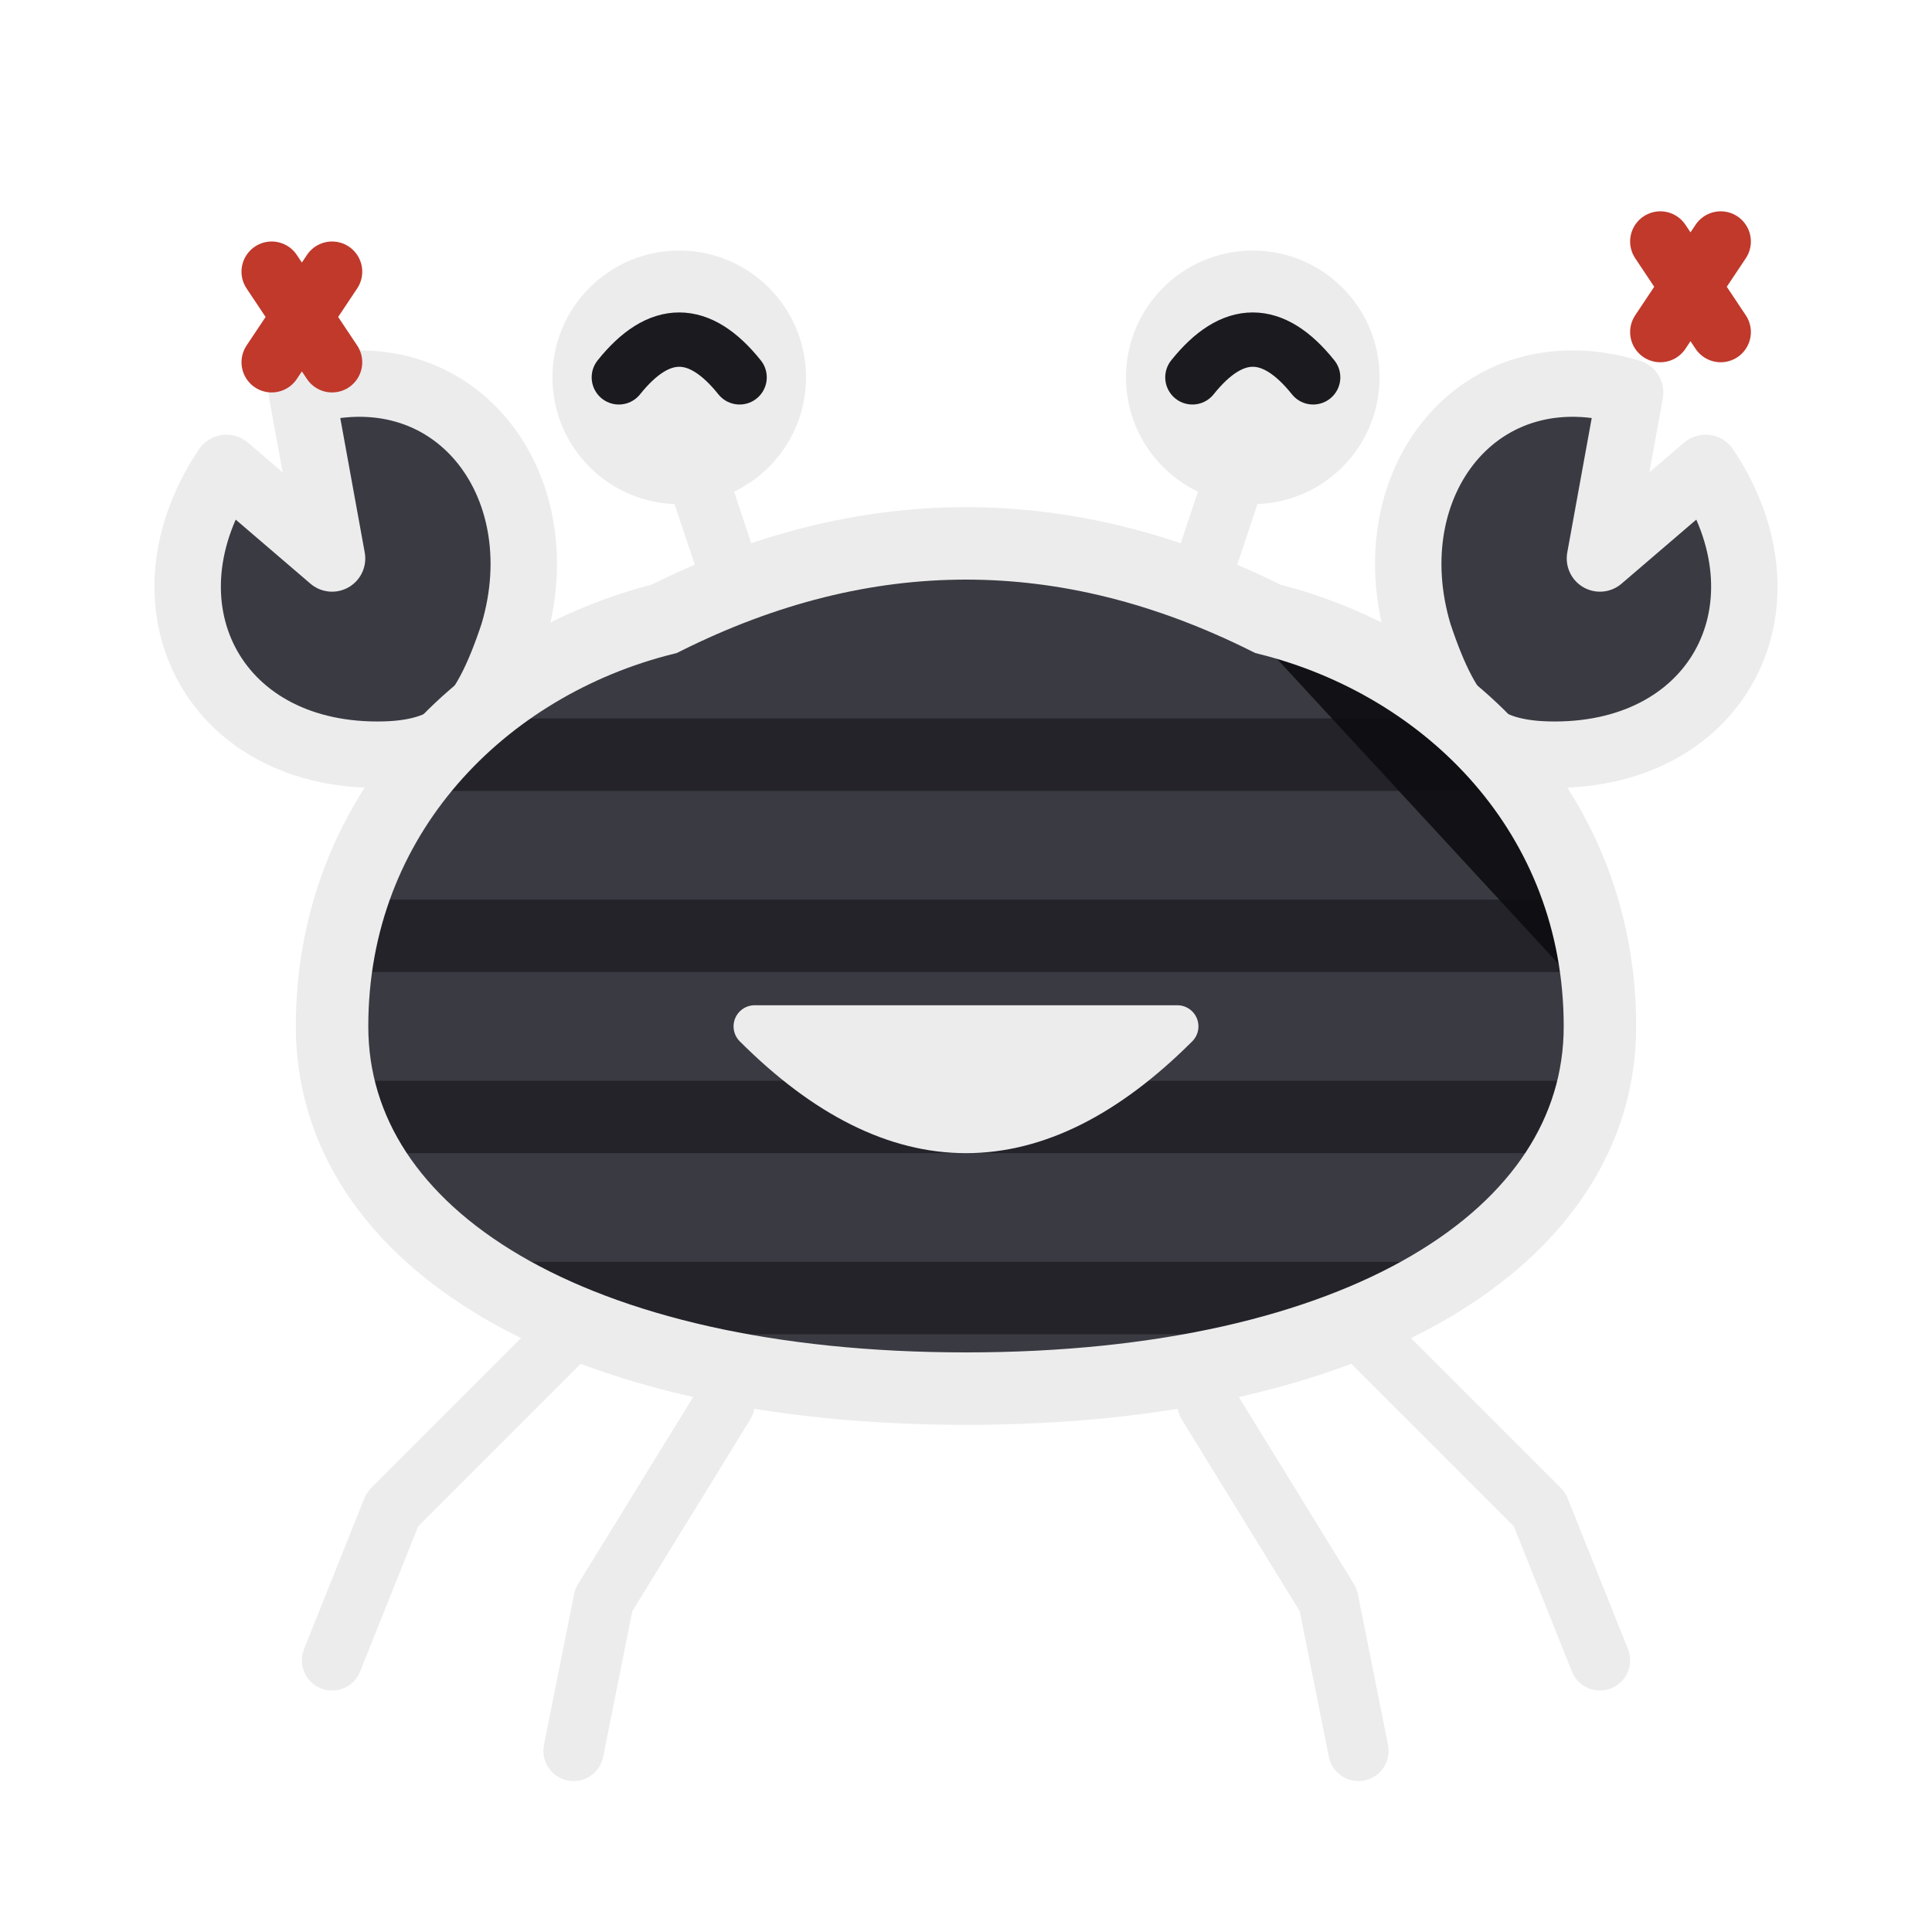
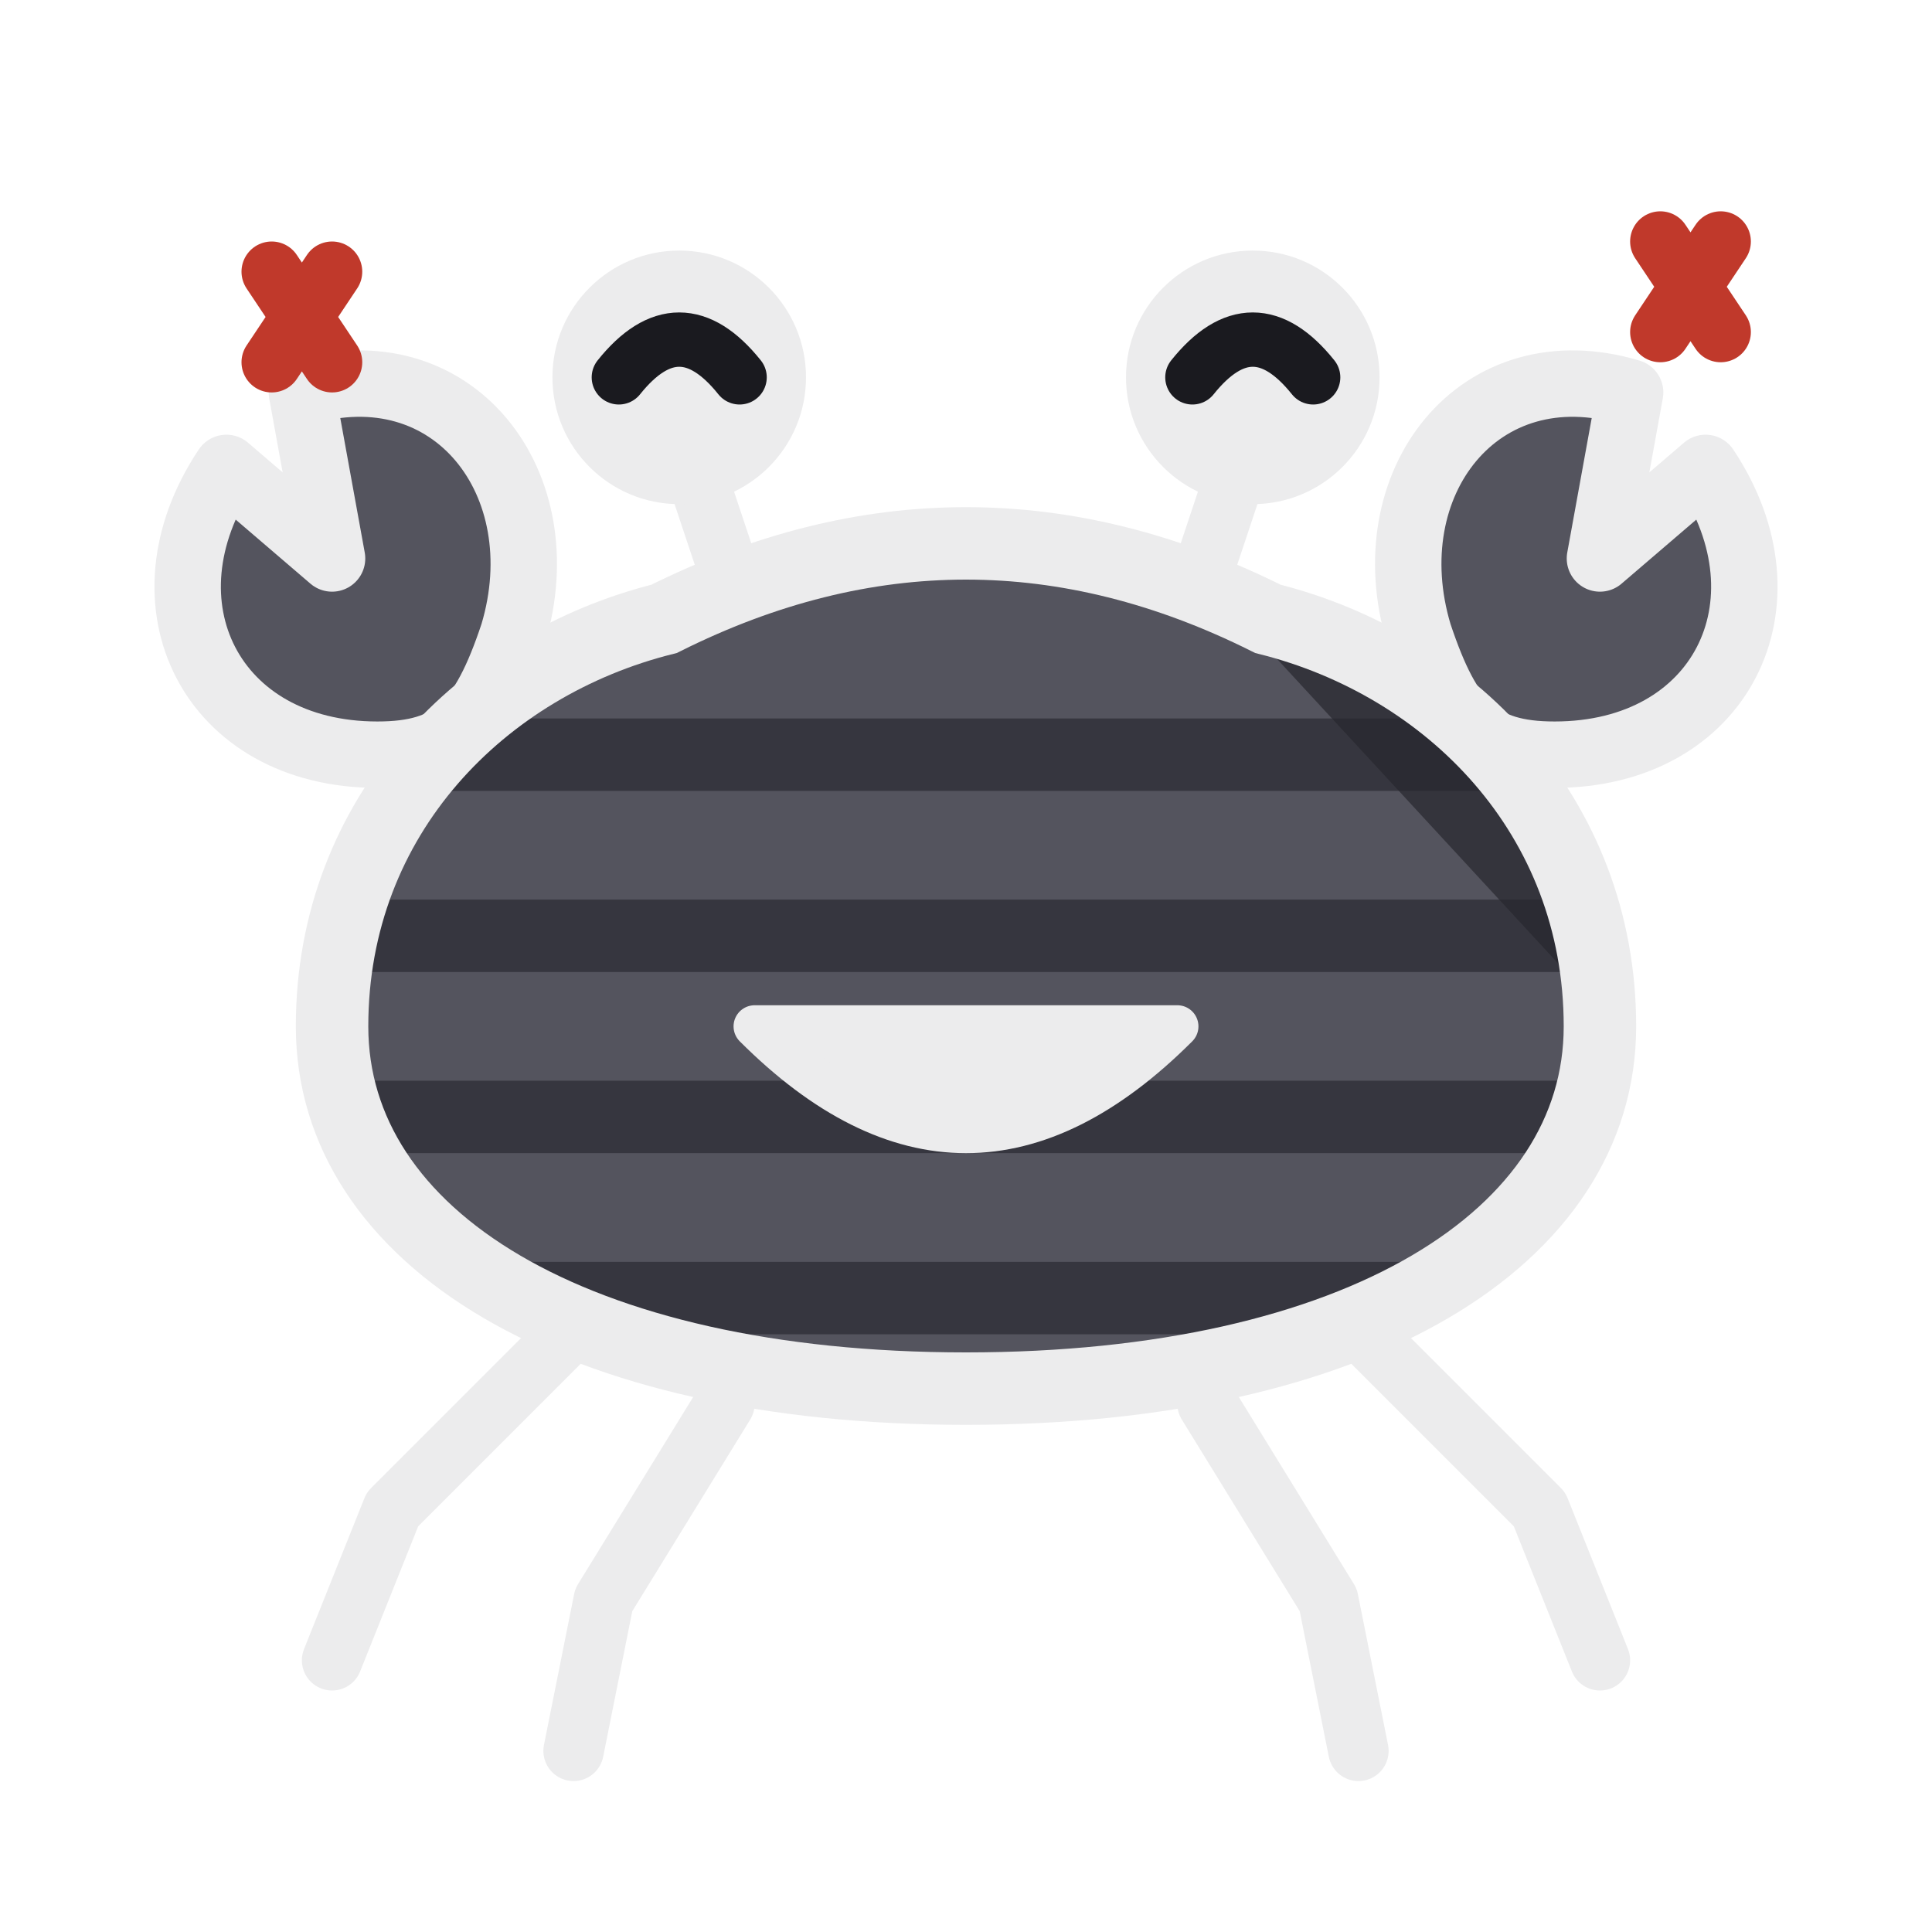
<svg xmlns="http://www.w3.org/2000/svg" viewBox="0 0 64 64">
  <g fill="none" stroke="#ececed" stroke-width="2" stroke-linecap="round" stroke-linejoin="round">
    <path d="M19 44 L13 50 L11 55" />
    <path d="M24 46.5 L20 53 L19 58" />
    <path d="M45 44 L51 50 L53 55" />
    <path d="M40 46.5 L44 53 L45 58" />
    <path d="M18 34 L13.5 25" />
    <path d="M46 34 L50.5 25" />
    <path d="M25 21.5 L23 15.5" />
    <path d="M39 21.5 L41 15.5" />
  </g>
-   <path d="M12.5 25 C7 25 4.5 20 7.5 15.5 L11 18.5 L10 13 C15 11.5 18.5 16 17 21 C16 24 15 25 12.5 25 Z" fill="#3a3a42" stroke="#ececed" stroke-width="2.2" stroke-linejoin="round" />
-   <path d="M51.5 25 C57 25 59.5 20 56.5 15.5 L53 18.5 L54 13 C49 11.5 45.5 16 47 21 C48 24 49 25 51.5 25 Z" fill="#3a3a42" stroke="#ececed" stroke-width="2.2" stroke-linejoin="round" />
-   <path d="M11 34 C11 27 16 22 22 20.5 Q27 18 32 18 Q37 18 42 20.5 C48 22 53 27 53 34 C53 41 45 46 32 46 C19 46 11 41 11 34 Z" fill="#3a3a42" />
+   <path d="M12.5 25 C7 25 4.5 20 7.5 15.5 L11 18.5 L10 13 C15 11.5 18.5 16 17 21 C16 24 15 25 12.5 25 Z" fill="#54545e" stroke="#ececed" stroke-width="2.2" stroke-linejoin="round" />
+   <path d="M51.5 25 C57 25 59.5 20 56.5 15.5 L53 18.5 L54 13 C49 11.5 45.5 16 47 21 C48 24 49 25 51.5 25 Z" fill="#54545e" stroke="#ececed" stroke-width="2.2" stroke-linejoin="round" />
+   <path d="M11 34 C11 27 16 22 22 20.5 Q27 18 32 18 Q37 18 42 20.5 C48 22 53 27 53 34 C53 41 45 46 32 46 C19 46 11 41 11 34 Z" fill="#54545e" />
  <clipPath id="noirShellW">
    <path d="M11 34 C11 27 16 22 22 20.5 Q27 18 32 18 Q37 18 42 20.5 C48 22 53 27 53 34 C53 41 45 46 32 46 C19 46 11 41 11 34 Z" />
  </clipPath>
  <g clip-path="url(#noirShellW)">
-     <path d="M36 15 L60 41 L60 15 Z" fill="#121216" />
-     <g stroke="#0c0c10" stroke-width="2.4" opacity="0.5">
+     <path d="M36 15 L60 41 L60 15 Z" fill="#34343c" />
+     <g stroke="#26262e" stroke-width="2.4" opacity="0.65">
      <path d="M8 25 L56 25" />
      <path d="M8 31 L56 31" />
      <path d="M8 37 L56 37" />
      <path d="M8 43 L56 43" />
    </g>
  </g>
  <path d="M11 34 C11 27 16 22 22 20.5 Q27 18 32 18 Q37 18 42 20.5 C48 22 53 27 53 34 C53 41 45 46 32 46 C19 46 11 41 11 34 Z" fill="none" stroke="#ececed" stroke-width="2.4" />
  <path d="M25 34 Q32 41 39 34 Z" fill="#ececed" stroke="#ececed" stroke-width="1.4" stroke-linejoin="round" />
  <circle cx="22.5" cy="12.5" r="4.2" fill="#ececed" />
  <circle cx="41.5" cy="12.5" r="4.2" fill="#ececed" />
  <path d="M20.5 12.5 Q22.5 10 24.5 12.5" fill="none" stroke="#1a1a1f" stroke-width="1.8" stroke-linecap="round" />
  <path d="M39.5 12.5 Q41.5 10 43.5 12.5" fill="none" stroke="#1a1a1f" stroke-width="1.8" stroke-linecap="round" />
  <path d="M9 9 L11 12 M11 9 L9 12" stroke="#c0392b" stroke-width="2" stroke-linecap="round" />
  <path d="M55 8 L57 11 M57 8 L55 11" stroke="#c0392b" stroke-width="2" stroke-linecap="round" />
</svg>
